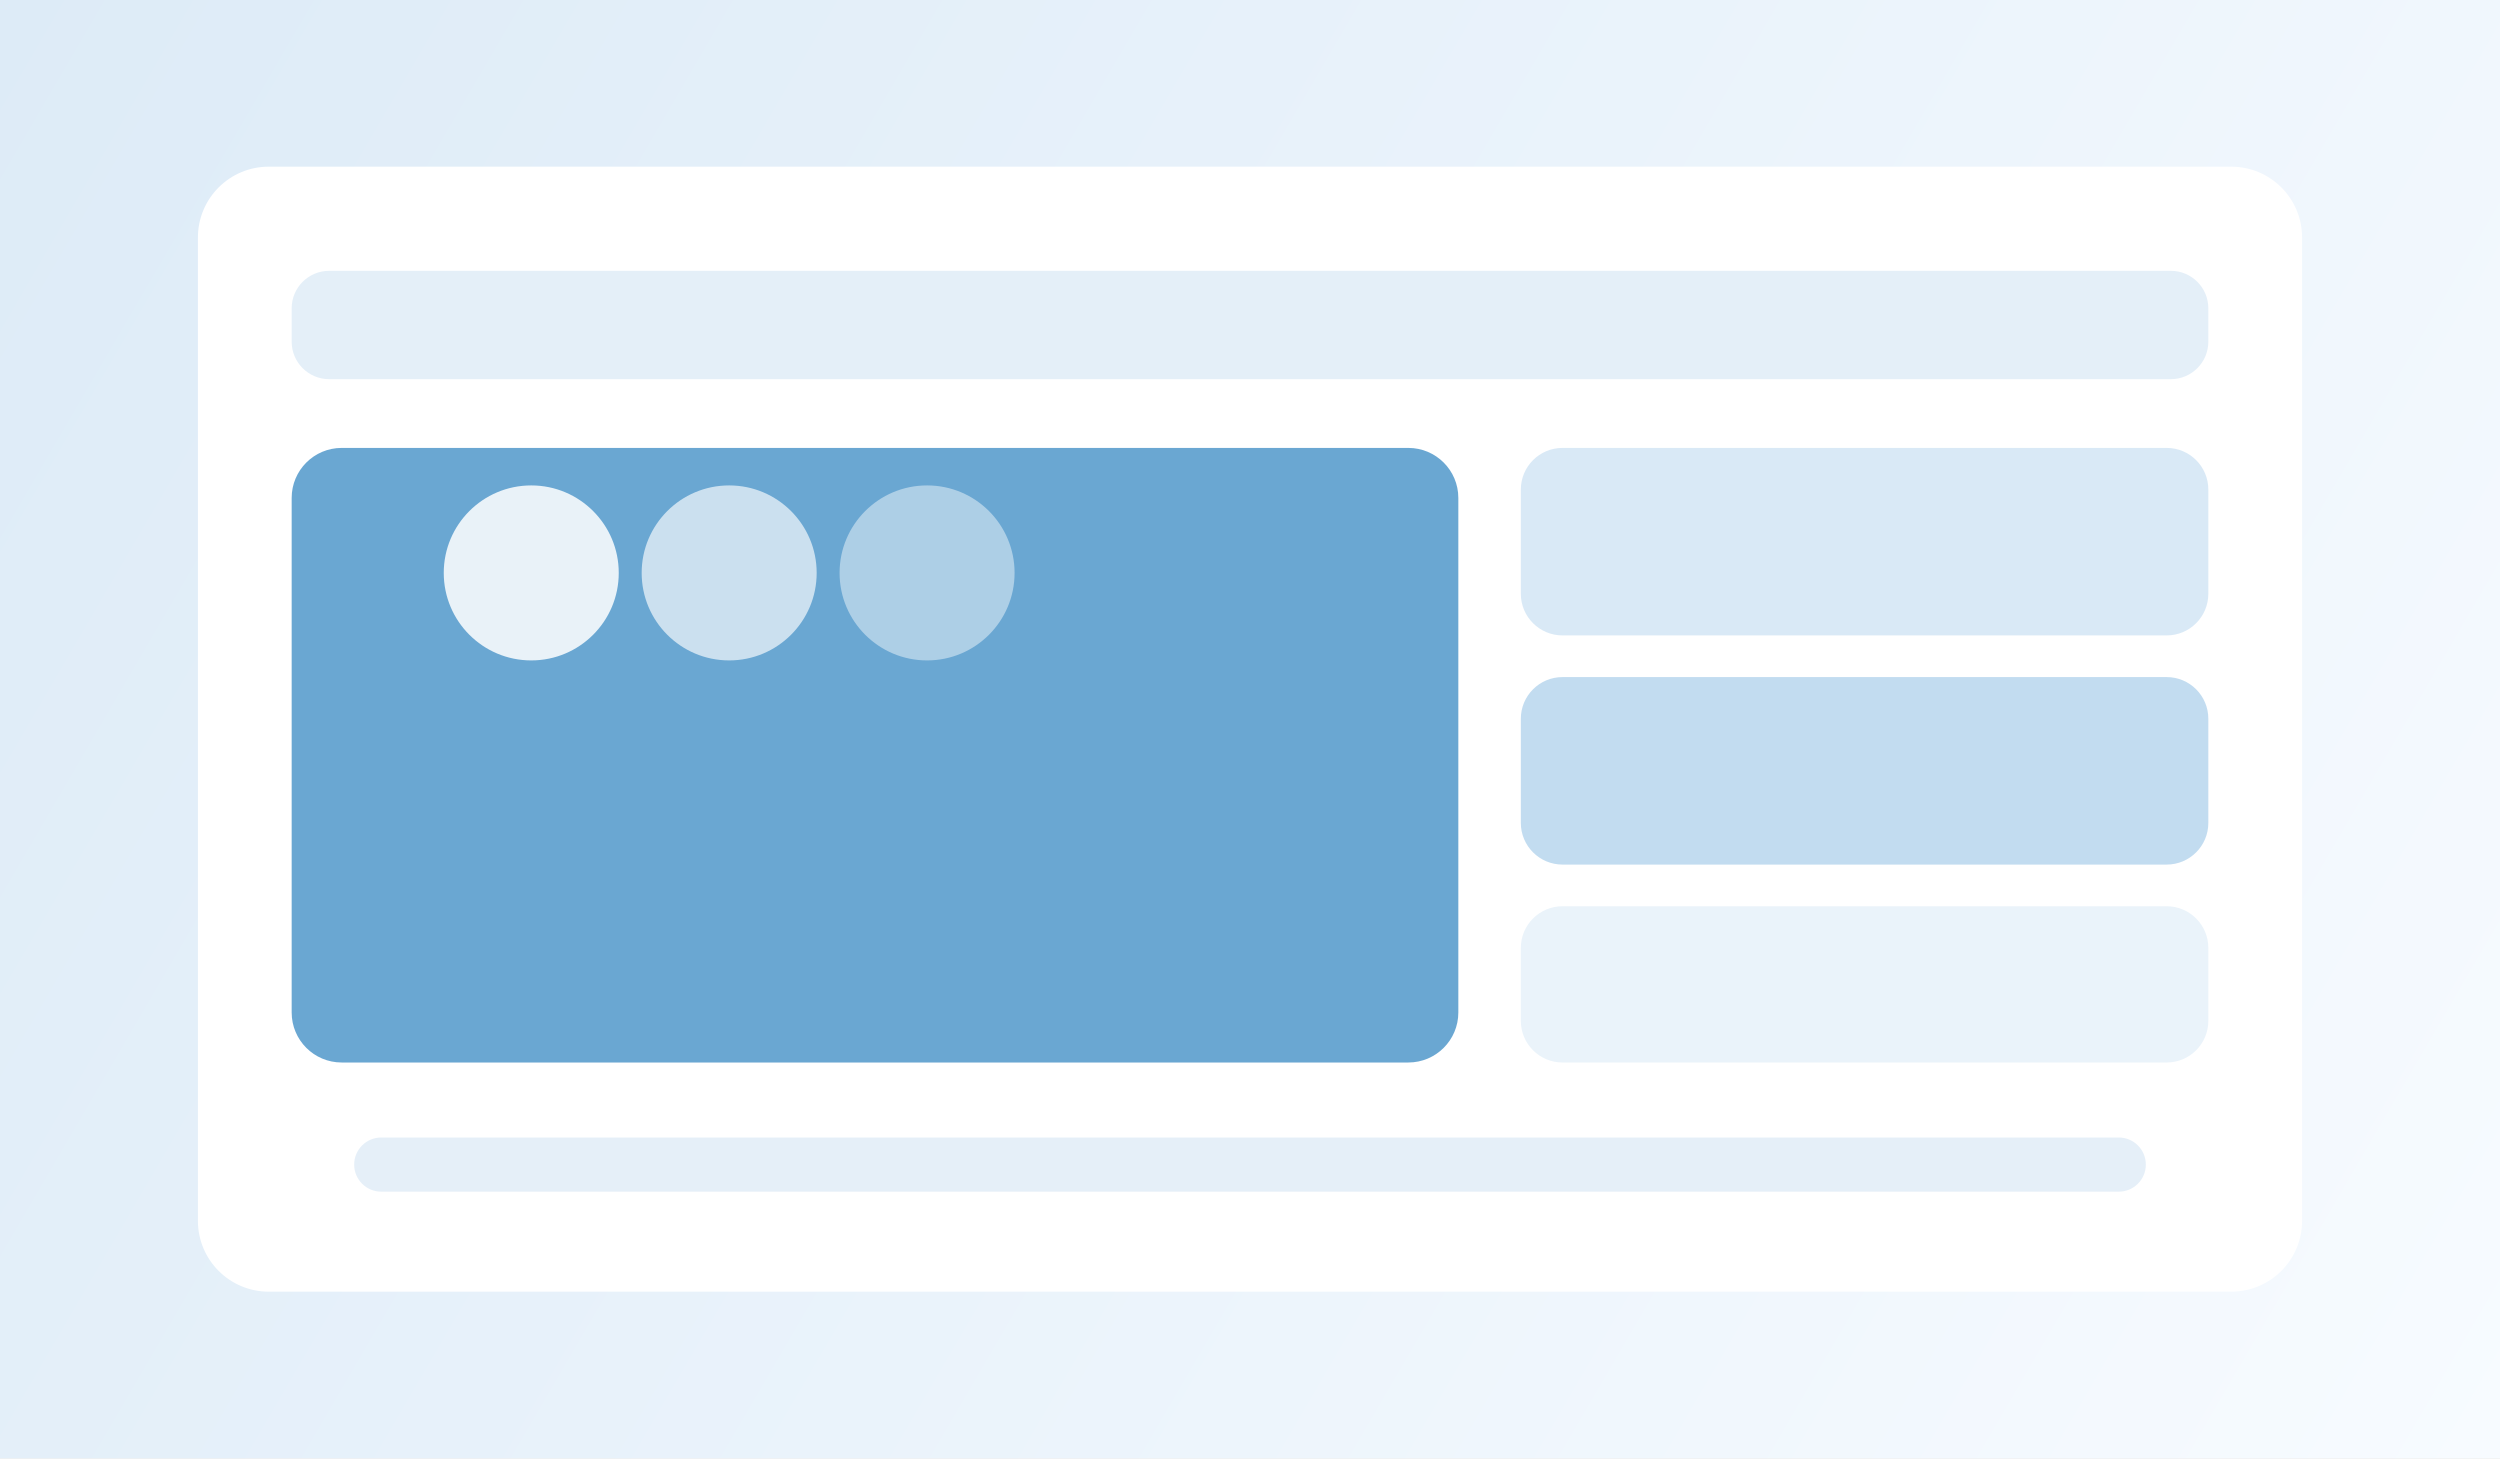
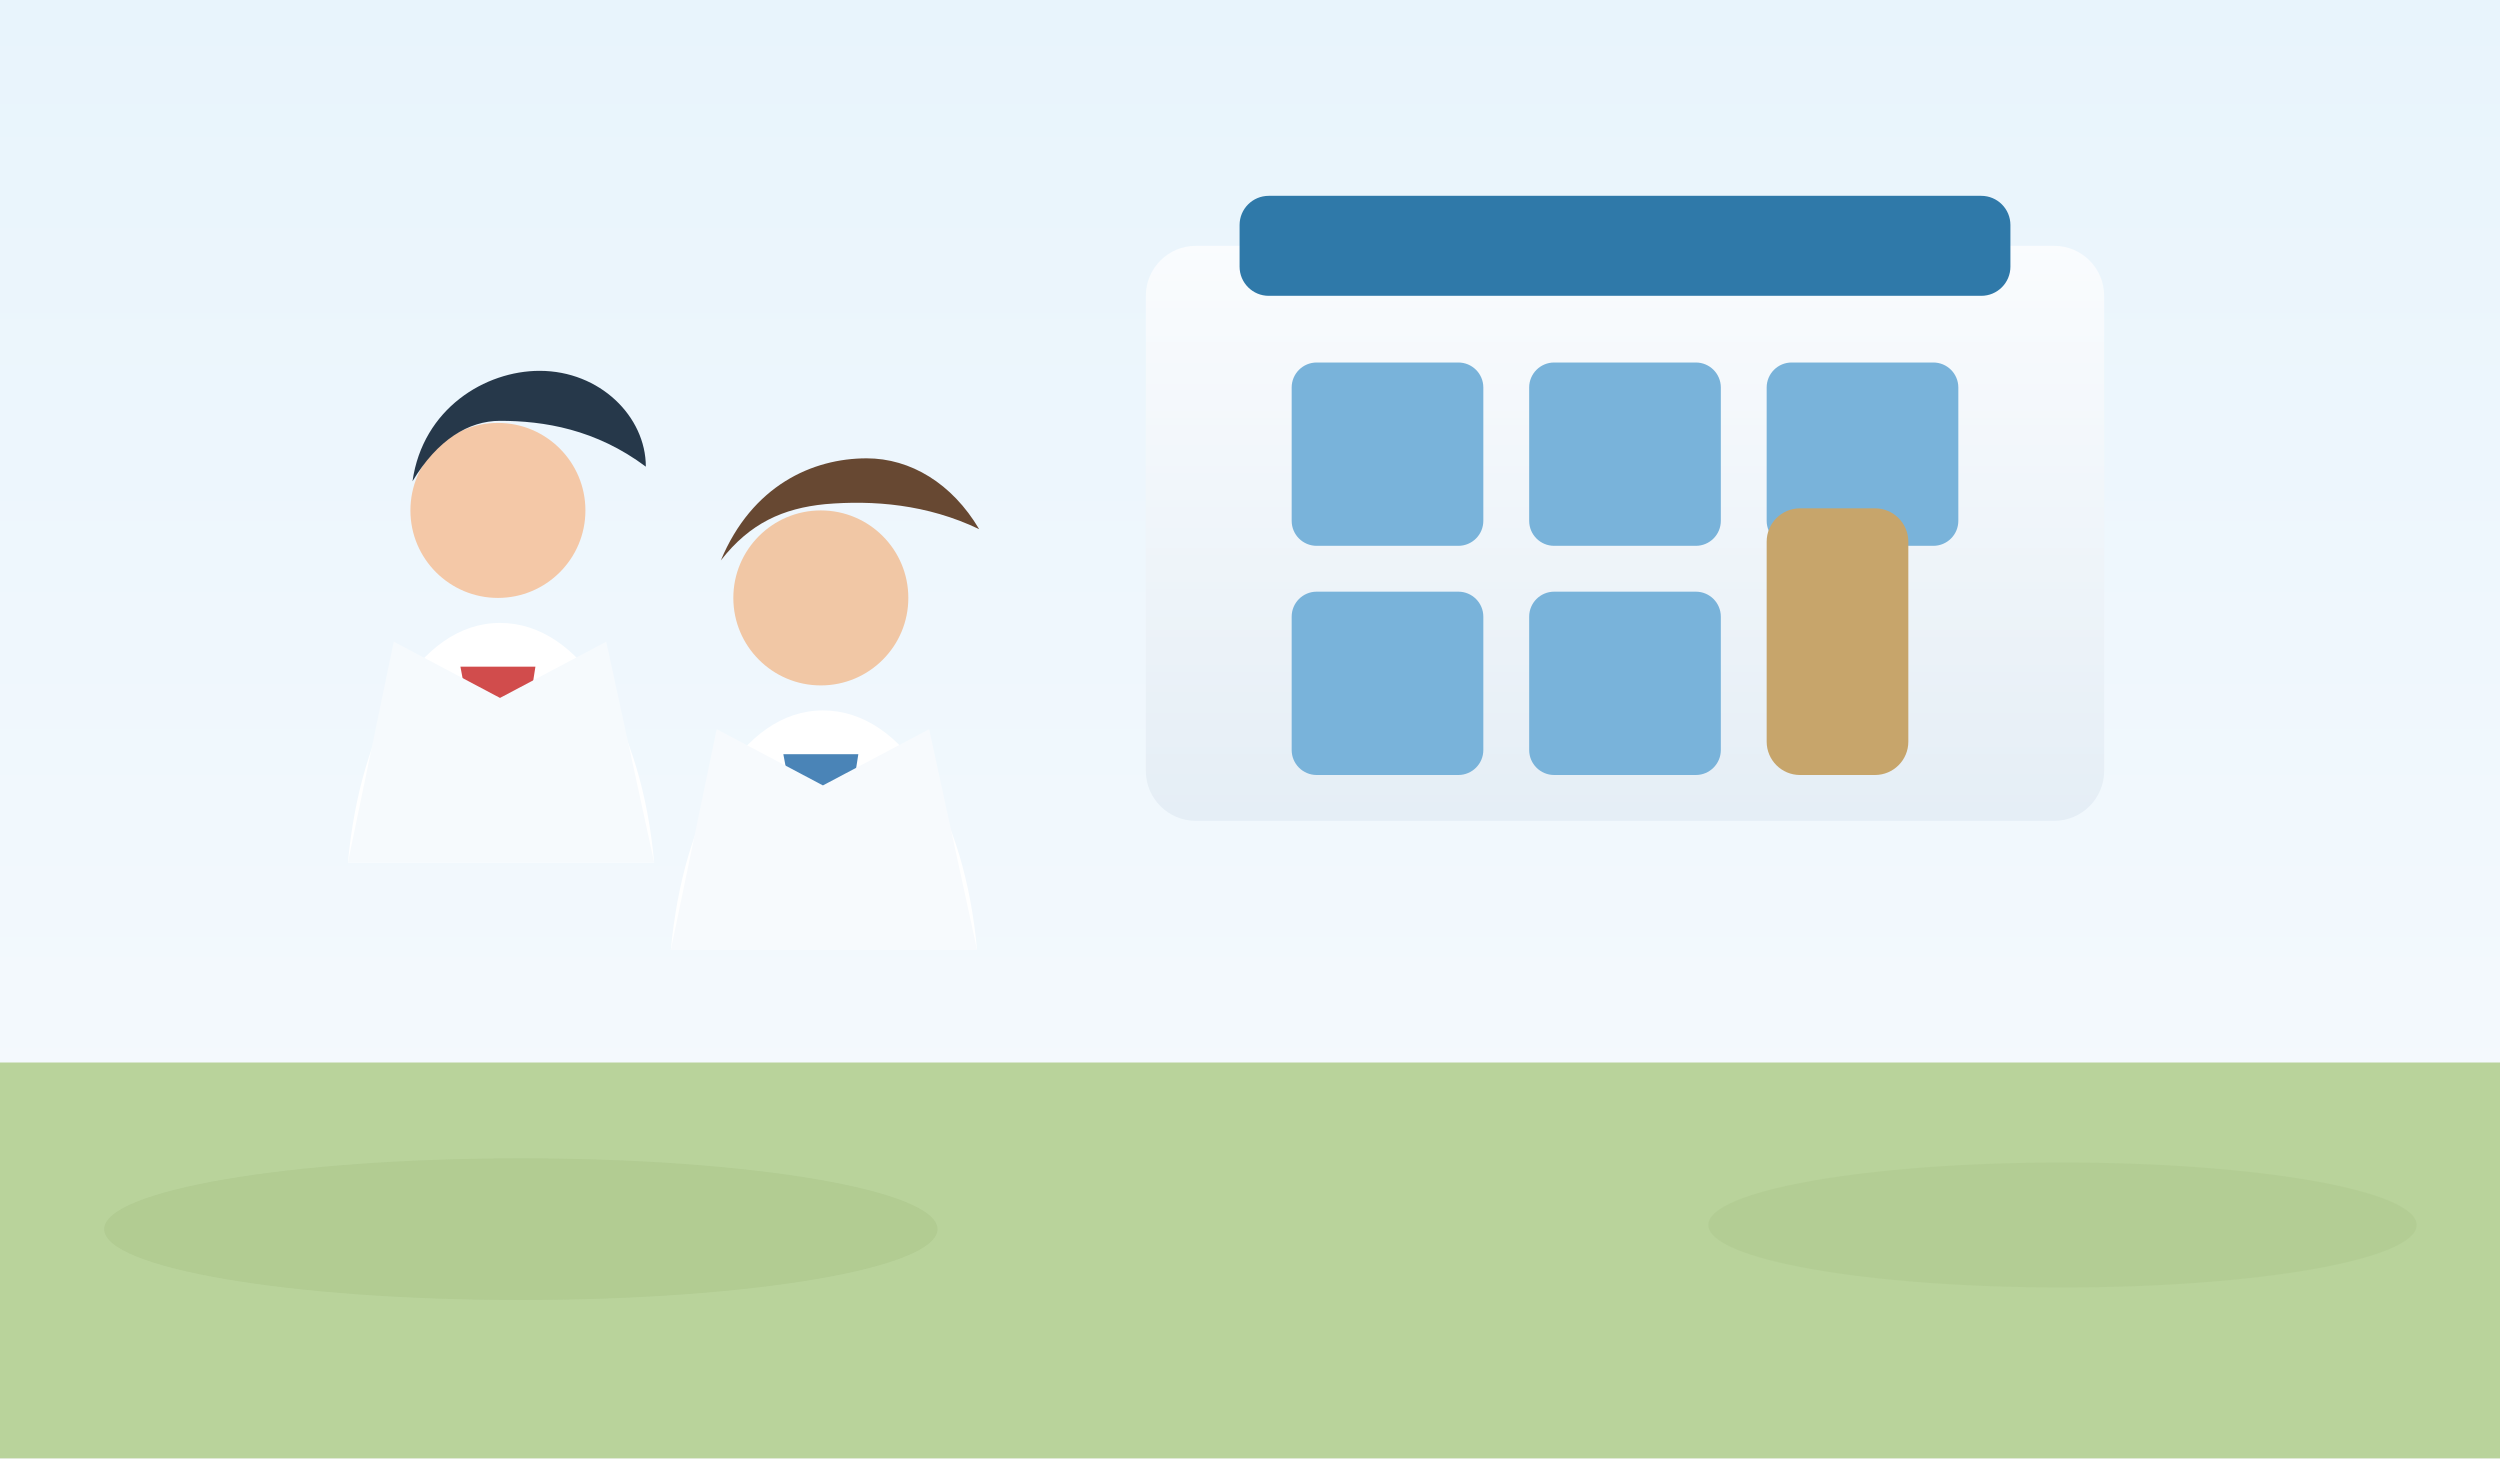
<svg xmlns="http://www.w3.org/2000/svg" width="1200" height="700" viewBox="0 0 1200 700" fill="none">
  <defs>
-     <linearGradient id="bg" x1="0" y1="0" x2="1200" y2="700" gradientUnits="userSpaceOnUse">
-       <stop stop-color="#DDEBF7" />
-       <stop offset="1" stop-color="#F7FBFF" />
+     <linearGradient id="sky" x1="600" y1="0" x2="600" y2="700" gradientUnits="userSpaceOnUse">
+       <stop stop-color="#E8F4FC" />
+       <stop offset="1" stop-color="#F8FBFE" />
+     </linearGradient>
+     <linearGradient id="wall" x1="780" y1="115" x2="780" y2="510" gradientUnits="userSpaceOnUse">
+       <stop stop-color="#FAFCFE" />
+       <stop offset="1" stop-color="#DCE8F2" />
    </linearGradient>
  </defs>
-   <rect width="1200" height="700" fill="url(#bg)" />
-   <rect x="95" y="80" width="1010" height="540" rx="34" fill="#FFFFFF" />
-   <rect x="140" y="130" width="920" height="52" rx="18" fill="#E4EFF8" />
-   <rect x="140" y="215" width="560" height="295" rx="24" fill="#6AA7D2" />
-   <rect x="730" y="215" width="330" height="90" rx="20" fill="#D9E9F6" />
-   <rect x="730" y="325" width="330" height="90" rx="20" fill="#C2DCF0" />
-   <rect x="730" y="435" width="330" height="75" rx="20" fill="#EAF3FA" />
-   <circle cx="255" cy="275" r="42" fill="#FFFFFF" fill-opacity="0.85" />
-   <circle cx="350" cy="275" r="42" fill="#FFFFFF" fill-opacity="0.65" />
-   <circle cx="445" cy="275" r="42" fill="#FFFFFF" fill-opacity="0.45" />
-   <rect x="170" y="546" width="860" height="26" rx="13" fill="#E5EFF8" />
+   <rect width="1200" height="700" fill="url(#sky)" />
+   <rect y="510" width="1200" height="190" fill="#B9D39B" />
+   <rect x="550" y="118" width="460" height="276" rx="24" fill="url(#wall)" />
+   <rect x="595" y="94" width="370" height="48" rx="14" fill="#2F79A9" />
+   <rect x="620" y="174" width="92" height="88" rx="12" fill="#79B3DA" />
+   <rect x="734" y="174" width="92" height="88" rx="12" fill="#79B3DA" />
+   <rect x="848" y="174" width="92" height="88" rx="12" fill="#79B3DA" />
+   <rect x="620" y="284" width="92" height="88" rx="12" fill="#79B3DA" />
+   <rect x="734" y="284" width="92" height="88" rx="12" fill="#79B3DA" />
+   <rect x="848" y="244" width="68" height="128" rx="16" fill="#C7A56B" />
+   <g transform="translate(145 178)">
+     <circle cx="94" cy="67" r="42" fill="#F4C8A7" />
+     <path d="M53 53C58 18 88 0 114 0C143 0 165 22 165 46C141 28 116 24 95 24C80 24 65 33 53 53Z" fill="#26384A" />
+     <path d="M22 236C28 171 56 121 95 121C134 121 163 170 169 236H22Z" fill="#FFFFFF" />
+     <path d="M76 142H112L107 174C104 186 100 194 95 194C90 194 86 186 82 174L76 142Z" fill="#D14C4C" />
+     <path d="M44 130L95 157L146 130L169 236H22L44 130Z" fill="#F6FAFD" />
+   </g>
+   <g transform="translate(300 220)">
+     <circle cx="94" cy="67" r="42" fill="#F1C7A5" />
+     <path d="M46 49C61 13 90 0 116 0C137 0 157 12 170 34C145 22 119 20 96 22C76 24 60 31 46 49Z" fill="#674832" />
+     <path d="M22 236C28 171 56 121 95 121C134 121 163 170 169 236H22Z" fill="#FFFFFF" />
+     <path d="M76 142H112L107 174C104 186 100 194 95 194C90 194 86 186 82 174L76 142Z" fill="#4A84B7" />
+     <path d="M44 130L95 157L146 130L169 236H22L44 130Z" fill="#F7FAFD" />
+   </g>
+   <ellipse cx="250" cy="590" rx="200" ry="34" fill="#AEC88E" fill-opacity="0.65" />
+   <ellipse cx="990" cy="588" rx="170" ry="30" fill="#AEC88E" fill-opacity="0.5" />
</svg>
